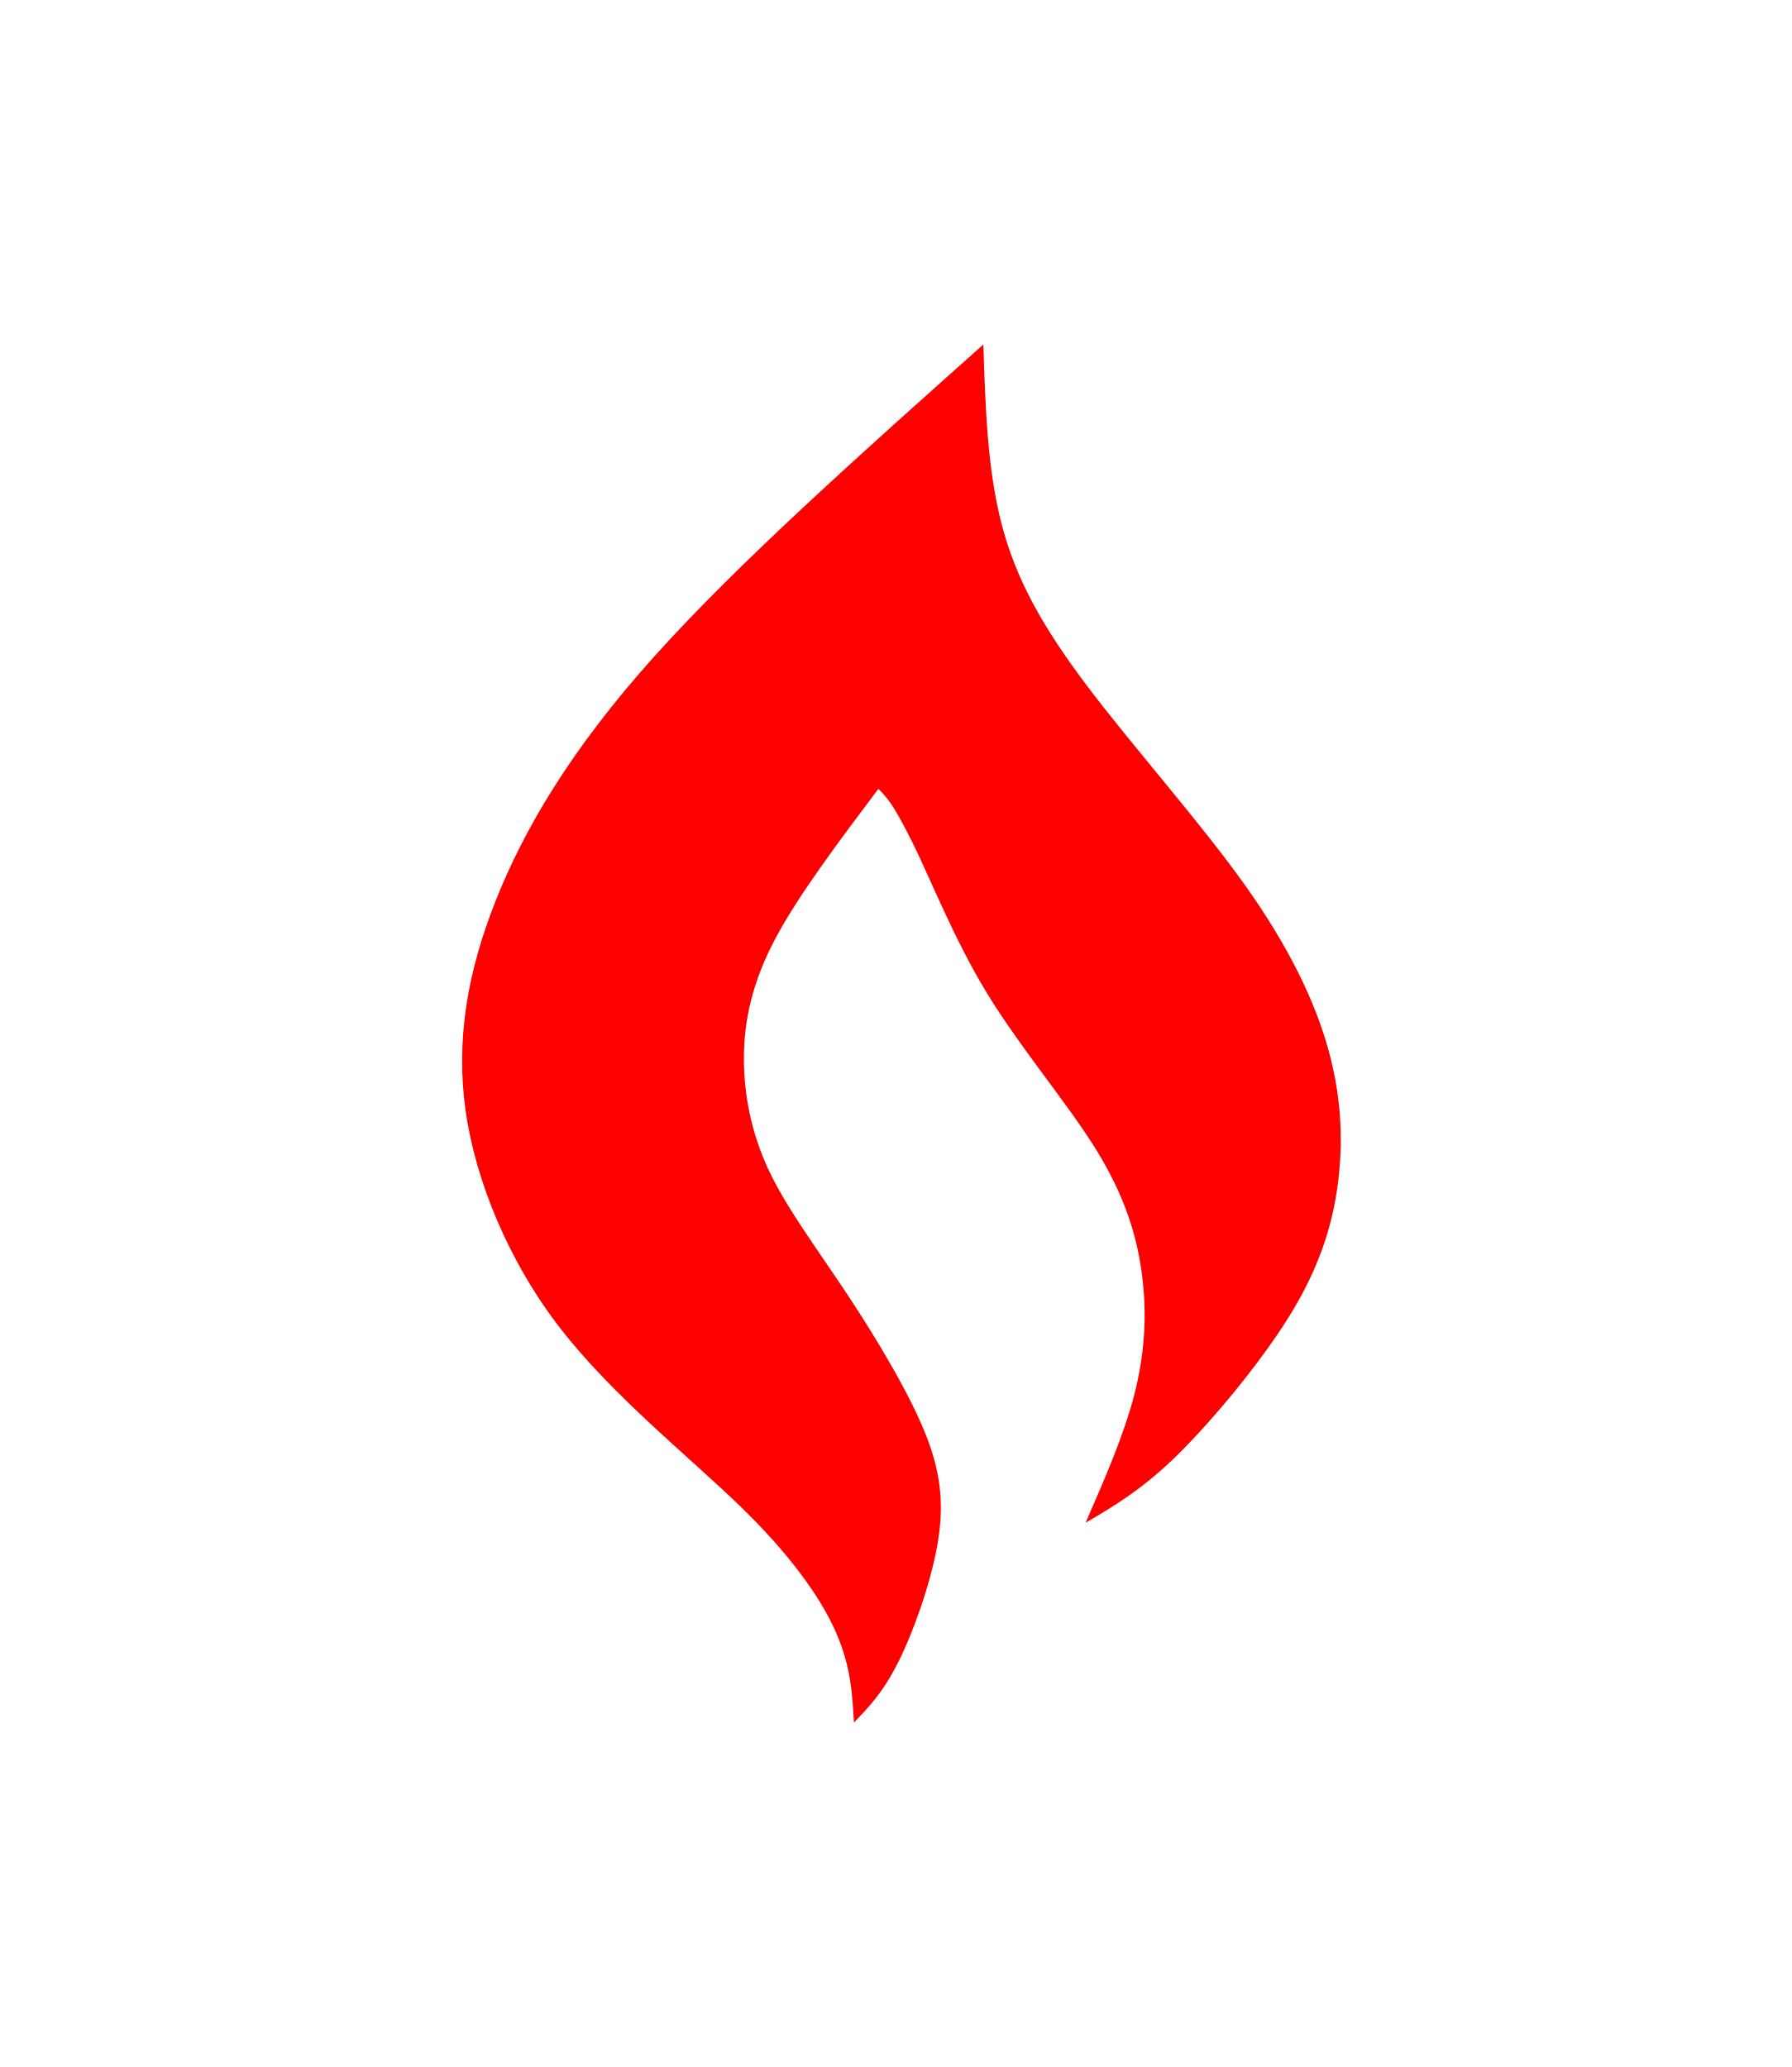
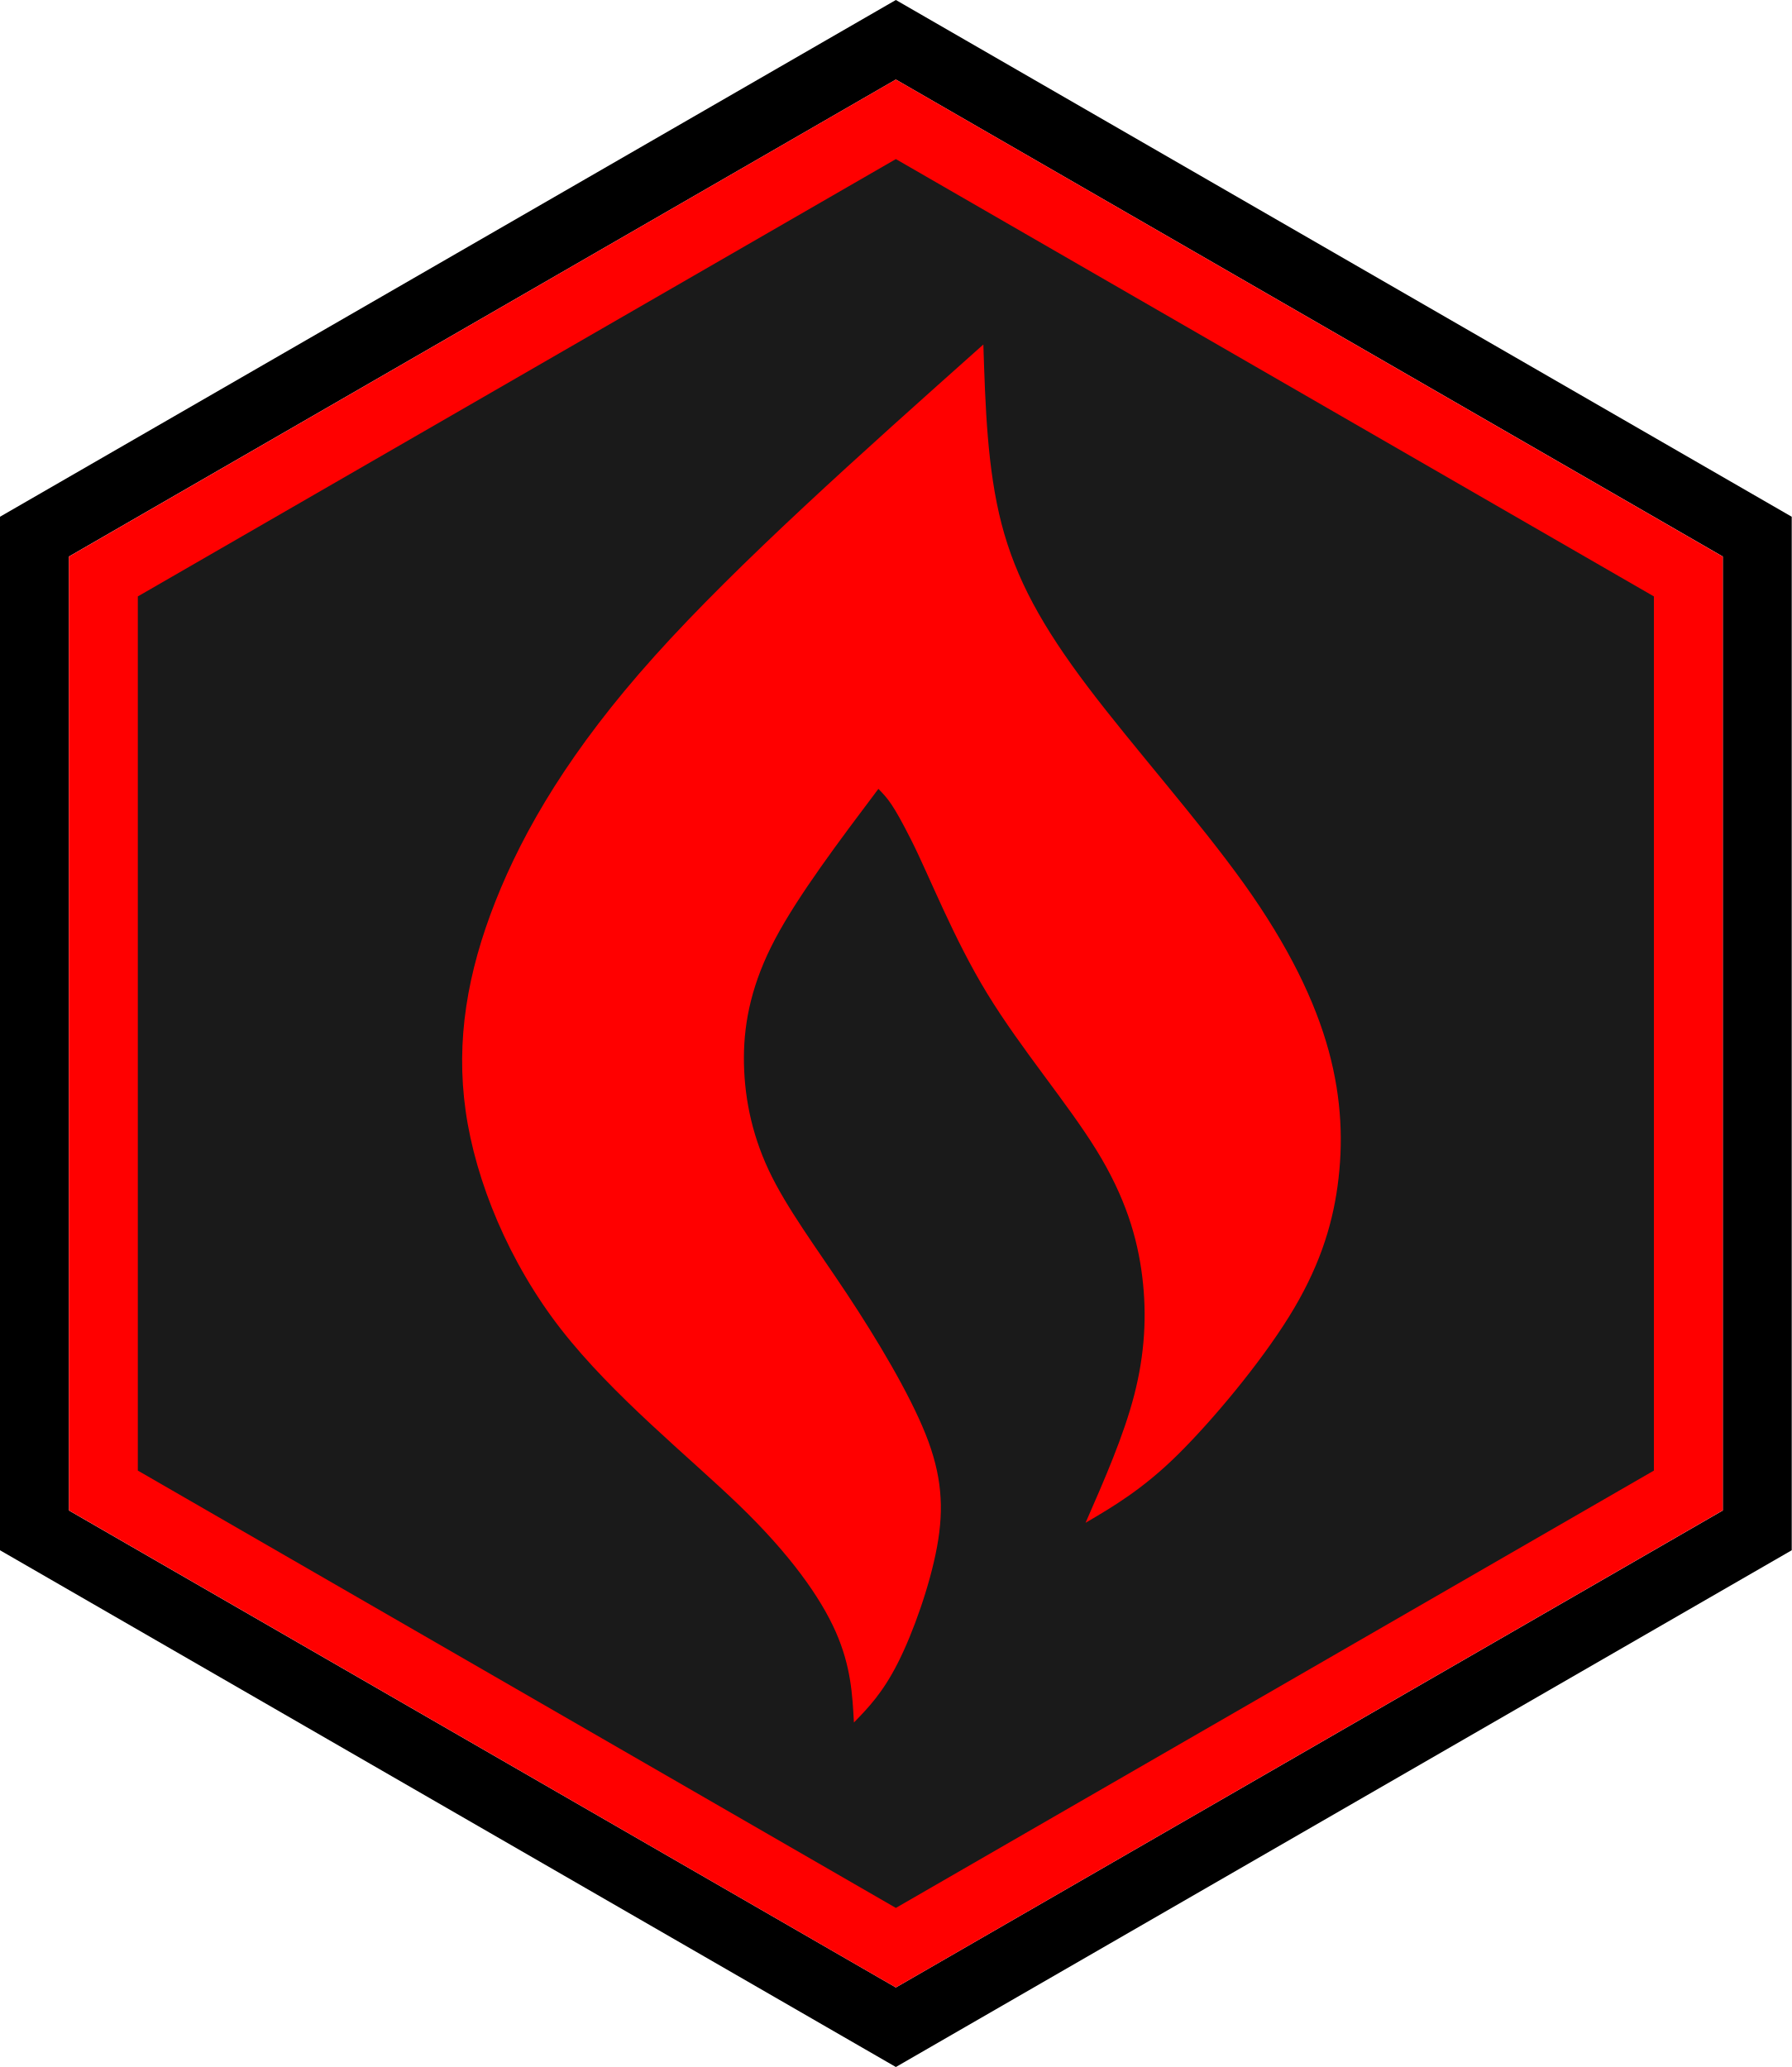
- <svg xmlns="http://www.w3.org/2000/svg" width="130" height="150" viewBox="0 0 34.396 39.688" version="1.1" id="svg1" xml:space="preserve">
+ <svg xmlns="http://www.w3.org/2000/svg" width="130" height="150" viewBox="0 0 130 150" version="1.1" id="svg1" xml:space="preserve">
  <defs id="defs1" />
-   <path style="display:inline;fill:#ff0000;fill-opacity:1;stroke:none;stroke-width:6.5;stroke-linecap:round;stroke-linejoin:round" d="m 66.586,225.021 c -0.086,-1.594 -0.171,-3.187 -1.029,-5.135 -0.858,-1.947 -2.594,-4.397 -5.466,-7.168 -2.872,-2.772 -7.144,-6.19 -10.087,-9.964 -2.943,-3.773 -4.845,-8.389 -5.407,-12.376 -0.562,-3.987 0.091,-7.832 1.694,-11.884 1.604,-4.052 4.268,-8.596 8.999,-13.866 4.731,-5.27 11.702,-11.485 18.626,-17.659 0.112,3.518 0.224,7.058 1.032,10.165 0.807,3.107 2.311,5.825 4.89,9.236 2.579,3.411 6.273,7.558 8.826,11.126 2.554,3.569 4.056,6.717 4.81,9.484 0.753,2.768 0.824,5.295 0.501,7.656 -0.323,2.361 -1.093,4.733 -2.748,7.397 -1.655,2.664 -4.347,5.889 -6.319,7.835 -1.971,1.946 -3.674,2.944 -5.204,3.841 1.075,-2.455 2.164,-4.942 2.758,-7.247 0.594,-2.305 0.722,-4.499 0.452,-6.699 -0.271,-2.2 -0.958,-4.511 -2.597,-7.168 -1.64,-2.657 -4.248,-5.7 -6.176,-8.852 -1.928,-3.152 -3.292,-6.696 -4.322,-8.73 -1.03,-2.034 -1.303,-2.315 -1.847,-2.875 -2.24,2.978 -4.531,6.024 -5.839,8.488 -1.308,2.464 -1.77,4.645 -1.777,6.718 -0.007,2.073 0.399,4.244 1.399,6.38 1,2.137 2.723,4.435 4.428,7.007 1.704,2.572 3.533,5.635 4.459,7.951 0.926,2.316 1.054,4.188 0.652,6.379 -0.402,2.191 -1.354,4.875 -2.217,6.579 -0.862,1.704 -1.675,2.541 -2.488,3.378 z" id="path1" transform="matrix(0.3389859,0,0,0.3389859,-6.178934,-43.20589)" />
+   <polygon points="61.8,53.78 31,71.56 0.2,53.78 0.2,18.22 31,0.44 61.8,18.22 " fill="none" stroke="#ff3b57" stroke-width="1" id="hex-out" style="display:inline;mix-blend-mode:normal;fill:none;fill-opacity:1;stroke:#000000;stroke-width:2.465;stroke-dasharray:none;stroke-dashoffset:0;stroke-opacity:1" transform="matrix(2.029196,0,0,2.027961,2.09495,1.993413)" />
+   <path id="hex-in" style="display:inline;mix-blend-mode:normal;fill:#1a1a1a;stroke:#ff0000;stroke-width:5;stroke-dasharray:none;stroke-opacity:1" d="m 7.5,41.838 c 0,22.108 0,44.216 0,66.324 19.167,11.06 38.333,22.12 57.5,33.18 19.167,-11.06 38.333,-22.12 57.5,-33.18 0,-22.108 0,-44.216 0,-66.324 C 103.333,30.778 84.167,19.718 65,8.658 45.833,19.718 26.667,30.778 7.5,41.838 Z" />
+   <g id="content" transform="matrix(3.779528,0,0,3.779528,0,0)">
+     <path style="display:inline;fill:#ff0000;fill-opacity:1;stroke:none;stroke-width:6.5;stroke-linecap:round;stroke-linejoin:round" d="m 66.586,225.021 c -0.086,-1.594 -0.171,-3.187 -1.029,-5.135 -0.858,-1.947 -2.594,-4.397 -5.466,-7.168 -2.872,-2.772 -7.144,-6.19 -10.087,-9.964 -2.943,-3.773 -4.845,-8.389 -5.407,-12.376 -0.562,-3.987 0.091,-7.832 1.694,-11.884 1.604,-4.052 4.268,-8.596 8.999,-13.866 4.731,-5.27 11.702,-11.485 18.626,-17.659 0.112,3.518 0.224,7.058 1.032,10.165 0.807,3.107 2.311,5.825 4.89,9.236 2.579,3.411 6.273,7.558 8.826,11.126 2.554,3.569 4.056,6.717 4.81,9.484 0.753,2.768 0.824,5.295 0.501,7.656 -0.323,2.361 -1.093,4.733 -2.748,7.397 -1.655,2.664 -4.347,5.889 -6.319,7.835 -1.971,1.946 -3.674,2.944 -5.204,3.841 1.075,-2.455 2.164,-4.942 2.758,-7.247 0.594,-2.305 0.722,-4.499 0.452,-6.699 -0.271,-2.2 -0.958,-4.511 -2.597,-7.168 -1.64,-2.657 -4.248,-5.7 -6.176,-8.852 -1.928,-3.152 -3.292,-6.696 -4.322,-8.73 -1.03,-2.034 -1.303,-2.315 -1.847,-2.875 -2.24,2.978 -4.531,6.024 -5.839,8.488 -1.308,2.464 -1.77,4.645 -1.777,6.718 -0.007,2.073 0.399,4.244 1.399,6.38 1,2.137 2.723,4.435 4.428,7.007 1.704,2.572 3.533,5.635 4.459,7.951 0.926,2.316 1.054,4.188 0.652,6.379 -0.402,2.191 -1.354,4.875 -2.217,6.579 -0.862,1.704 -1.675,2.541 -2.488,3.378 z" id="path1" transform="matrix(0.3389859,0,0,0.3389859,-6.178934,-43.20589)" />
+   </g>
</svg>
